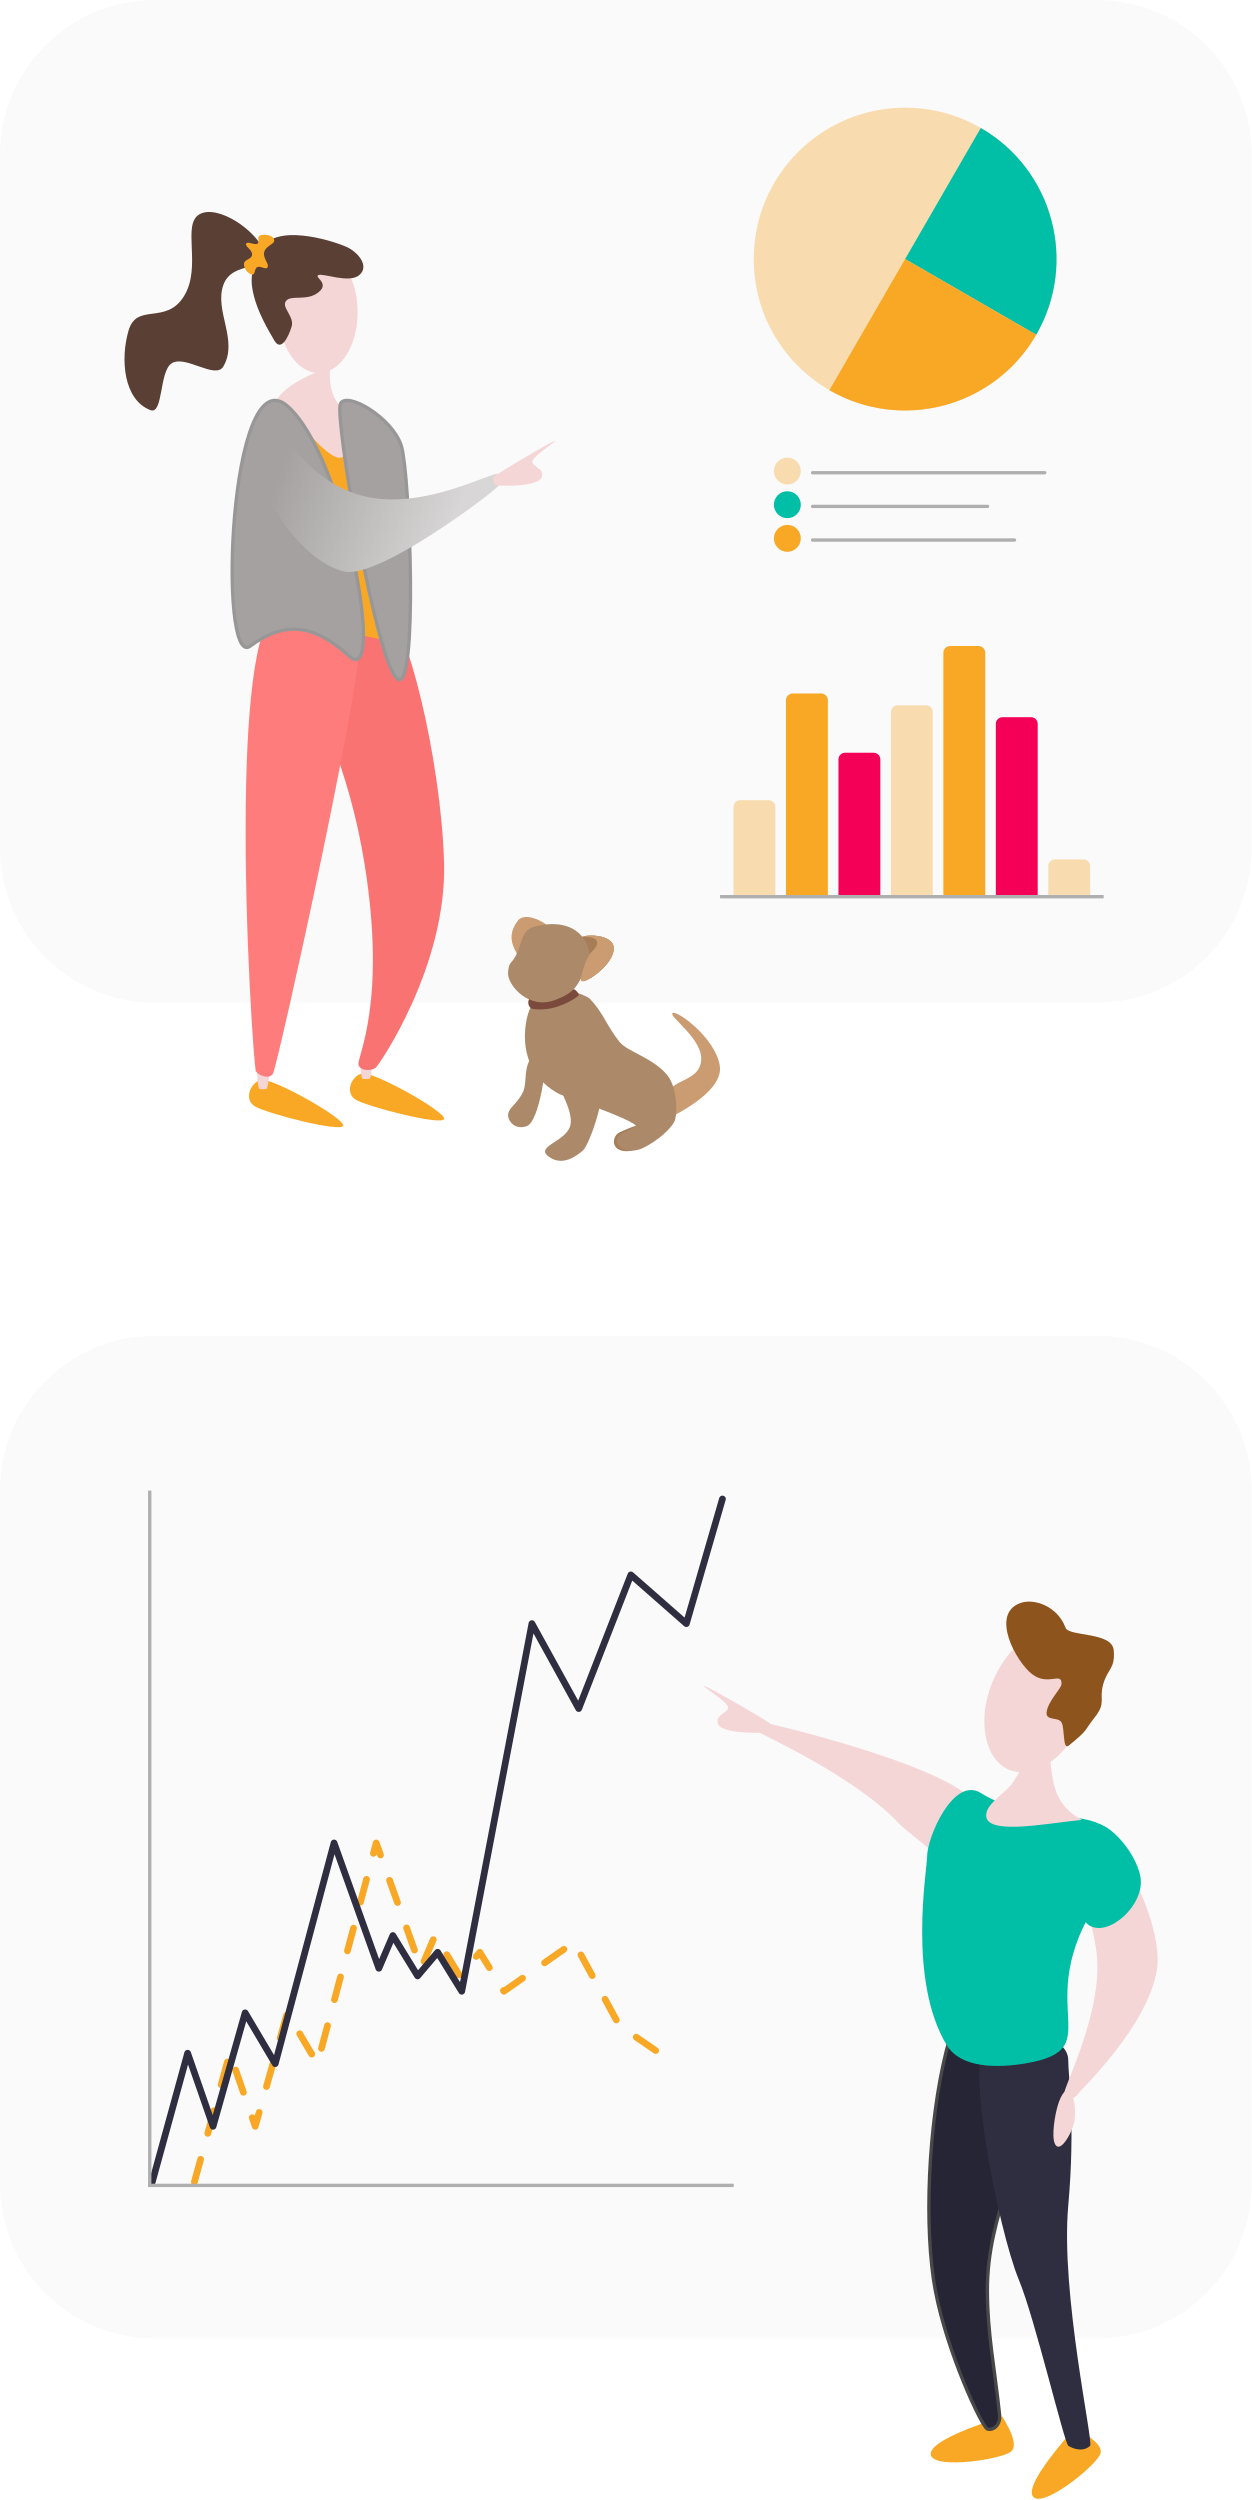
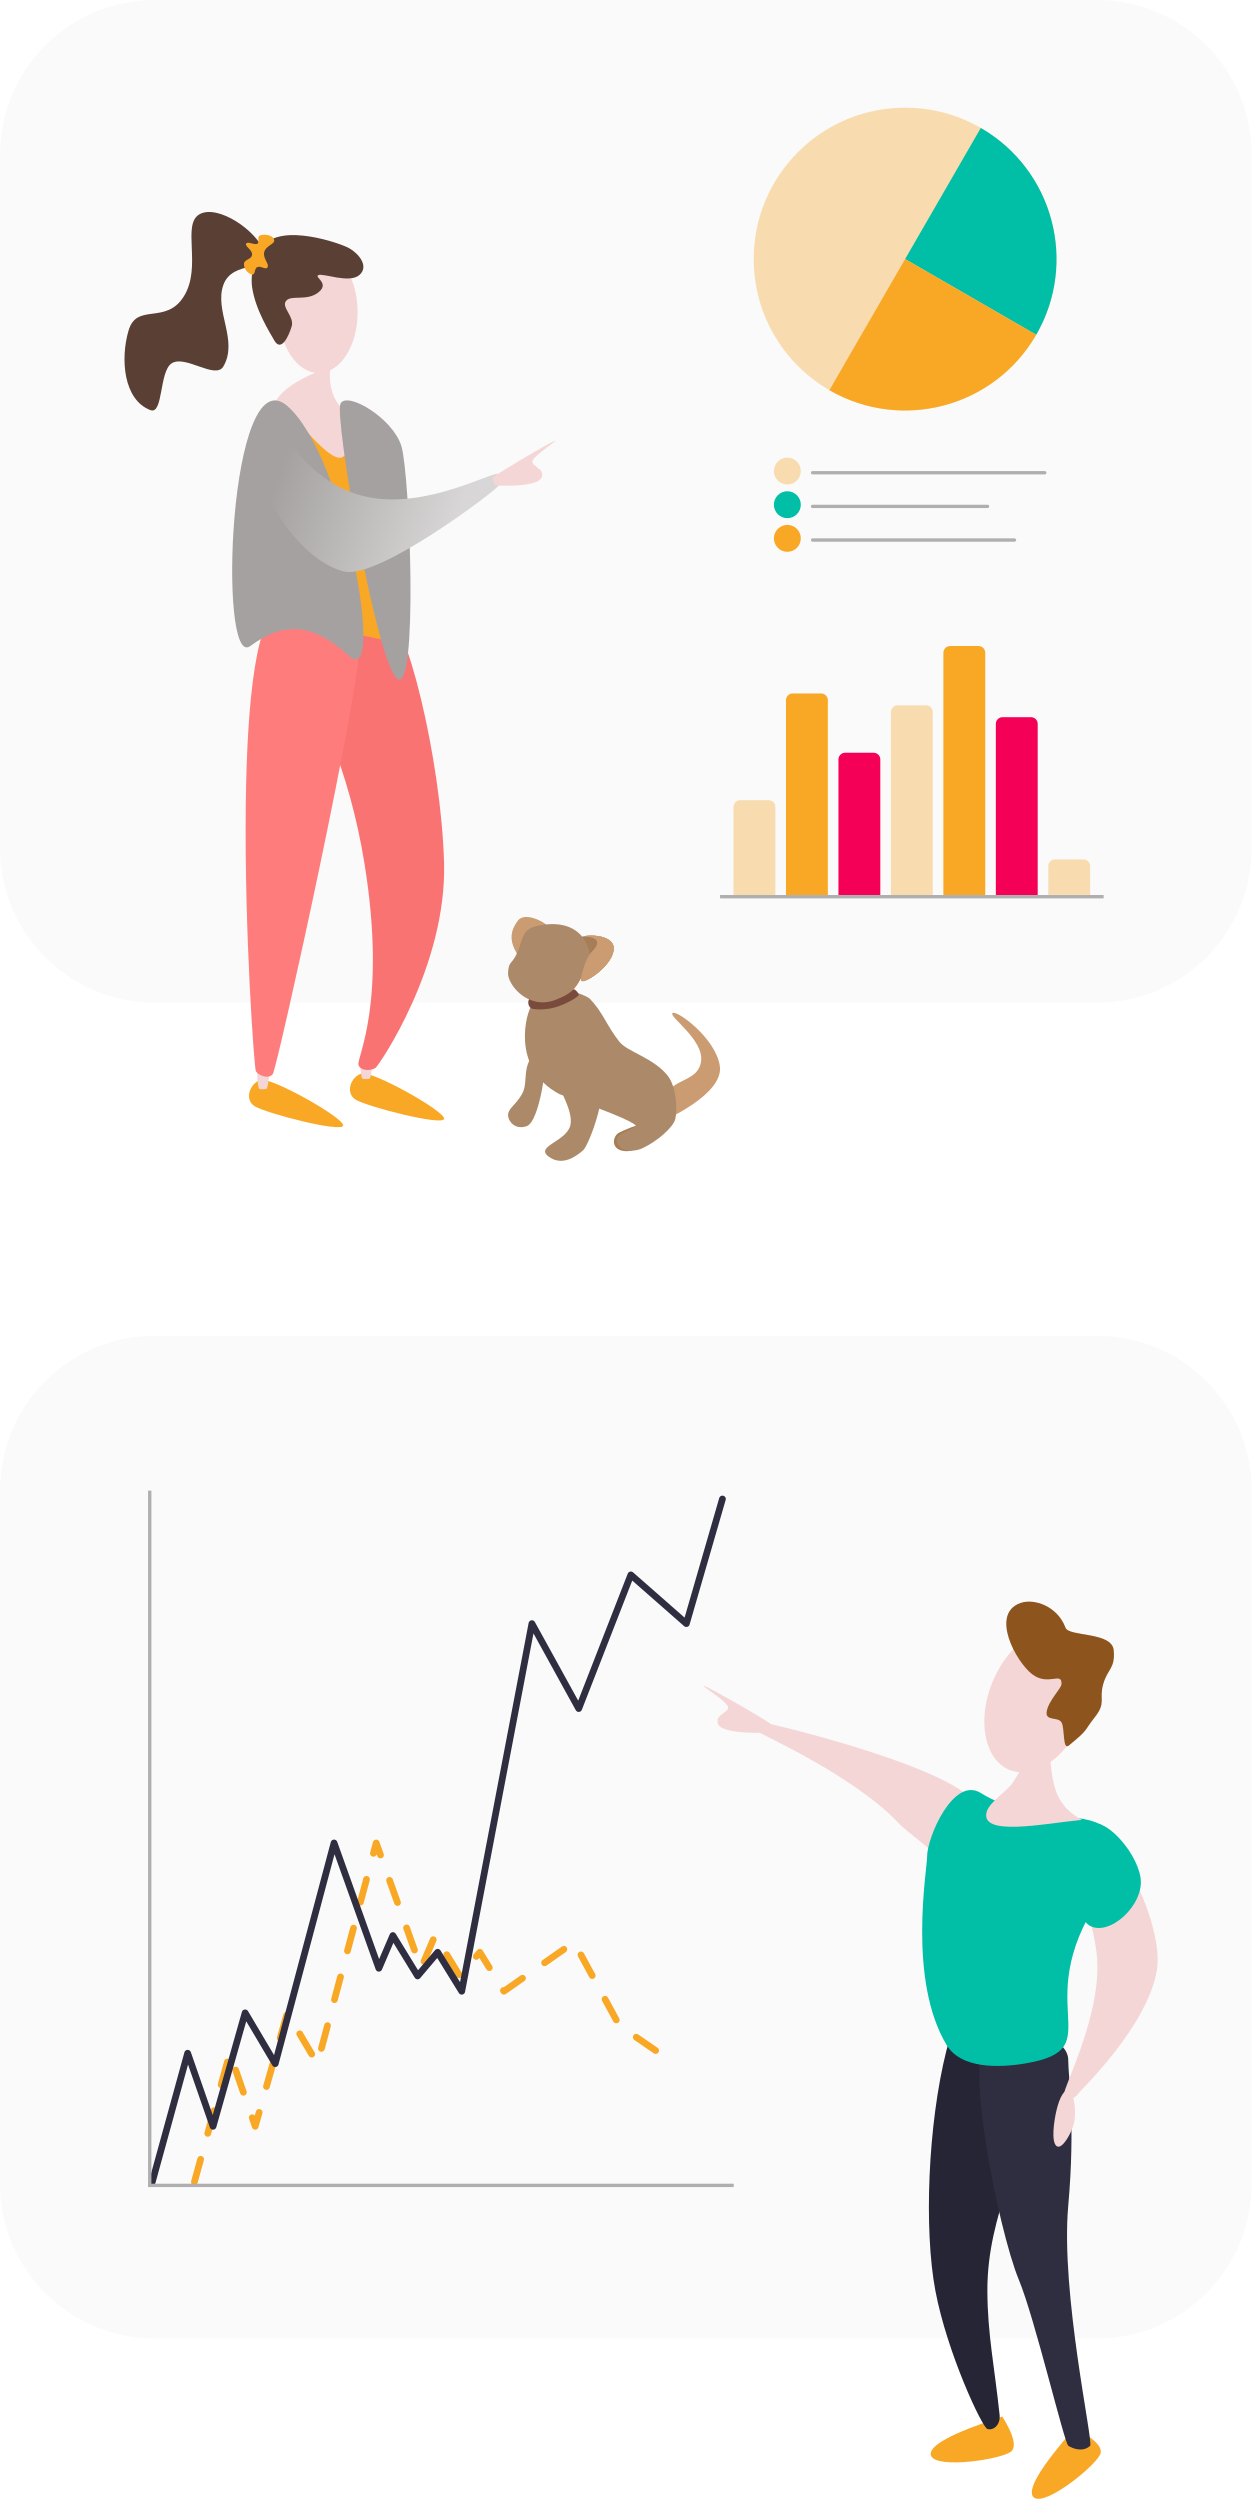
<svg xmlns="http://www.w3.org/2000/svg" width="372px" height="743px" viewBox="0 0 372 743" version="1.1">
  <defs>
    <linearGradient x1="81.82%" y1="69.576%" x2="6.938%" y2="52.723%" id="linearGradient-1">
      <stop stop-color="#D8D6D6" offset="0%" />
      <stop stop-color="#A5A1A1" offset="100%" />
    </linearGradient>
  </defs>
  <g id="Page-1" stroke="none" stroke-width="1" fill="none" fill-rule="evenodd">
    <g id="iPhone-12" transform="translate(-9, -13)">
      <g id="Group-5" transform="translate(9, 13)">
        <g id="Group-4">
          <rect id="Rectangle" fill="#FAFAFA" fill-rule="nonzero" transform="translate(186, 149) rotate(-90) translate(-186, -149) " x="37" y="-37" width="298" height="372" rx="46" />
          <g id="Group-8" transform="translate(214, 32)">
            <path d="M21.593,174.095 L30.036,174.095 C31.14,174.095 32.036,174.991 32.036,176.095 L32.036,234 L32.036,234 L19.593,234 L19.593,176.095 C19.593,174.991 20.488,174.095 21.593,174.095 Z" id="Rectangle" fill="#F9A826" fill-rule="nonzero" />
            <path d="M37.186,191.714 L45.629,191.714 C46.733,191.714 47.629,192.61 47.629,193.714 L47.629,234 L47.629,234 L35.186,234 L35.186,193.714 C35.186,192.61 36.081,191.714 37.186,191.714 Z" id="Rectangle-Copy" fill="#F50057" fill-rule="nonzero" />
            <path d="M52.779,177.619 L61.221,177.619 C62.326,177.619 63.221,178.514 63.221,179.619 L63.221,234 L63.221,234 L50.779,234 L50.779,179.619 C50.779,178.514 51.674,177.619 52.779,177.619 Z" id="Rectangle-Copy-2" fill="#F8DCAF" fill-rule="nonzero" />
            <path d="M6,205.81 L14.443,205.81 C15.547,205.81 16.443,206.705 16.443,207.81 L16.443,234 L16.443,234 L4,234 L4,207.81 C4,206.705 4.895,205.81 6,205.81 Z" id="Rectangle-Copy-6" fill="#F8DCAF" fill-rule="nonzero" />
            <path d="M68.371,160 L76.814,160 C77.919,160 78.814,160.895 78.814,162 L78.814,234 L78.814,234 L66.371,234 L66.371,162 C66.371,160.895 67.267,160 68.371,160 Z" id="Rectangle-Copy-5" fill="#F9A826" fill-rule="nonzero" />
            <path d="M83.964,181.143 L92.407,181.143 C93.512,181.143 94.407,182.038 94.407,183.143 L94.407,234 L94.407,234 L81.964,234 L81.964,183.143 C81.964,182.038 82.86,181.143 83.964,181.143 Z" id="Rectangle-Copy-4" fill="#F50057" fill-rule="nonzero" />
            <path d="M99.557,223.411 L108,223.411 C109.105,223.411 110,224.306 110,225.411 L110,233.982 L110,233.982 L97.557,233.982 L97.557,225.411 C97.557,224.306 98.453,223.411 99.557,223.411 Z" id="Rectangle-Copy-3" fill="#F8DCAF" fill-rule="nonzero" />
            <polygon id="Line-Copy-Copy" fill="#AFAFAF" fill-rule="nonzero" points="114 235 0 235 0 234 114 234" />
            <circle id="Oval" fill="#F8DCAF" fill-rule="nonzero" cx="20" cy="108" r="4" />
            <path d="M96.488,108 C96.771,108 97,108.224 97,108.5 C97,108.768 96.783,108.987 96.512,108.999 L96.488,109 L27.512,109 C27.229,109 27,108.776 27,108.5 C27,108.232 27.217,108.013 27.488,108.001 L27.512,108 L96.488,108 Z" id="Line-4" fill="#AFAFAF" fill-rule="nonzero" />
            <circle id="Oval-Copy-4" fill="#00BFA6" fill-rule="nonzero" cx="20" cy="118" r="4" />
            <path d="M79.489,118 C79.771,118 80,118.224 80,118.5 C80,118.768 79.784,118.987 79.513,118.999 L79.489,119 L27.511,119 C27.229,119 27,118.776 27,118.5 C27,118.232 27.216,118.013 27.487,118.001 L27.511,118 L79.489,118 Z" id="Line-4-Copy" fill="#AFAFAF" fill-rule="nonzero" />
            <circle id="Oval-Copy-6" fill="#F9A826" fill-rule="nonzero" cx="20" cy="128" r="4" />
            <path d="M87.481,128 C87.767,128 88,128.224 88,128.5 C88,128.768 87.781,128.987 87.505,128.999 L87.481,129 L27.519,129 C27.233,129 27,128.776 27,128.5 C27,128.232 27.219,128.013 27.495,128.001 L27.519,128 L87.481,128 Z" id="Line-4-Copy-2" fill="#AFAFAF" fill-rule="nonzero" />
            <g id="Group-5-Copy-2" transform="translate(10, 0)">
              <circle id="Oval-Copy-21" fill="#F8DCAF" cx="44.996" cy="44.996" r="44.996" />
              <path d="M83.964,67.494 C96.39,45.973 89.016,18.454 67.494,6.028 C52.496,32.007 44.996,44.996 44.996,44.996" id="Oval-Copy-20" fill="#00BFA6" />
              <path d="M22.498,83.964 C44.019,96.39 71.539,89.016 83.964,67.494 C57.986,52.496 44.996,44.996 44.996,44.996" id="Oval-Copy-19" fill="#F9A826" />
            </g>
          </g>
        </g>
        <g id="Group-3" transform="translate(0, 397)">
          <rect id="Rectangle-Copy" fill="#FAFAFA" fill-rule="nonzero" transform="translate(186, 149) rotate(-90) translate(-186, -149) " x="37" y="-37" width="298" height="372" rx="46" />
          <g id="Group-9" transform="translate(44, 46)">
            <path d="M13.769,205.5 L24.299,167.218 L31.849,188.945 L41.385,155.216 L50.326,170.322 L67.809,104.724 L81.12,141.972 L85.292,132.246 L92.643,144.248 L98.604,137.213 L105.756,148.801 L126.611,134.214 L140.068,159 L156.068,170" id="Path-49" stroke="#F9A826" stroke-width="2" stroke-linecap="round" stroke-linejoin="round" stroke-dasharray="7,8" />
            <polyline id="Path-49-Copy" stroke="#2F2E41" stroke-width="2" stroke-linecap="round" stroke-linejoin="round" points="1.239 205.5 11.769 167.218 19.319 188.945 28.855 155.216 37.796 170.322 55.279 104.724 68.59 141.972 72.763 132.246 80.114 144.248 86.074 137.213 93.226 148.801 114.087 39.541 127.994 64.786 143.491 25.056 159.981 39.541 170.71 2.5" />
            <polygon id="Line-Copy-Copy-2" fill="#AFAFAF" fill-rule="nonzero" points="174.068 207 0.068 207 0.068 206 174.068 206" />
            <polygon id="Line-Copy-Copy-3" fill="#AFAFAF" fill-rule="nonzero" points="1 206.988 1.13686838e-13 207 1.13686838e-13 0.012 1 0" />
          </g>
        </g>
        <g id="Group-6" transform="translate(37, 63)" fill-rule="nonzero">
          <g id="Group" transform="translate(-0, 0)">
            <path d="M40.462,257.955 C37.335,258.878 35.479,263.68 38.634,265.743 C41.79,267.806 64.482,273.696 64.991,271.528 C65.5,269.36 43.59,257.031 40.462,257.955 Z" id="Path-73" fill="#F9A826" />
            <path d="M39.377,255 L43.182,255 C42.81,258.693 42.47,260.571 42.161,260.632 C41.697,260.725 40.676,260.817 40.119,260.632 C39.748,260.509 39.5,258.632 39.377,255 Z" id="Path-74" fill="#F5D6D6" />
            <path d="M70.462,256.039 C67.335,256.956 65.479,261.729 68.634,263.78 C71.79,265.831 94.482,271.686 94.991,269.531 C95.5,267.375 73.59,255.121 70.462,256.039 Z" id="Path-73-Copy" fill="#F9A826" />
            <path d="M70.026,252 L73.831,252 C73.46,255.671 73.12,257.538 72.81,257.599 C72.346,257.691 71.325,257.782 70.769,257.599 C70.397,257.476 70.15,255.61 70.026,252 Z" id="Path-74-Copy" fill="#F5D6D6" />
            <g id="pantaloni" transform="translate(42, 119)" fill="#FA7373">
              <path d="M-7.33189887e-14,1.482 C19.286,0.494 31.018,1.05332653e-14 35.194,1.05332653e-14 C41.459,1.05332653e-14 52.157,43.873 52.976,74.492 C53.794,105.11 33.72,134.53 32.615,135.364 C31.509,136.198 28.284,136.476 27.547,134.53 C26.81,132.584 36.143,116.663 29.298,74.492 C24.961,47.772 15.195,23.436 -7.33189887e-14,1.482 Z" id="Path-58" />
            </g>
            <path d="M47.437,117.336 C57.189,117.336 68.288,114.362 69.94,126.109 C71.407,136.529 45.341,254.659 44.066,256.229 C42.79,257.799 39.966,256.691 39.055,255.398 C38.557,254.692 35.618,213.641 36.042,176.489 C36.394,145.561 39.076,117.336 47.437,117.336 Z" id="Path-58-Copy" fill="#FF7C7C" />
            <path d="M61.183,46 C48.355,50.594 42.71,55.776 44.247,61.547 C45.783,67.317 52.131,72.468 63.289,77 L74,64.991 C70.926,63.654 67.875,61.513 64.845,58.568 C61.816,55.622 60.595,51.433 61.183,46 Z" id="collo" fill="#F5D6D6" />
            <path d="M48,58 C56.088,68.04 61.389,73.06 63.903,73.06 C66.416,73.06 68.377,68.04 69.786,58 L81,128 L50.942,121.772 L48,58 Z" id="maglia" fill="#F9A826" />
-             <path d="M48.407,57.665 C31.017,42.496 27.657,136.17 37.349,129.027 C47.041,121.884 55.77,121.884 66.768,131.996 C77.766,142.109 65.798,72.833 48.407,57.665 Z" id="Path-56" stroke="#979797" fill="#A6A1A1" />
-             <path d="M81.073,138.751 C74.824,133.974 62.305,60.775 64.191,56.969 C66.078,53.163 79.752,61.239 82.299,69.593 C84.845,77.948 87.321,143.529 81.073,138.751 Z" id="Path-57" stroke="#979797" fill="#A5A1A1" />
+             <path d="M48.407,57.665 C31.017,42.496 27.657,136.17 37.349,129.027 C47.041,121.884 55.77,121.884 66.768,131.996 C77.766,142.109 65.798,72.833 48.407,57.665 Z" id="Path-56" fill="#A6A1A1" />
+             <path d="M81.073,138.751 C74.824,133.974 62.305,60.775 64.191,56.969 C66.078,53.163 79.752,61.239 82.299,69.593 C84.845,77.948 87.321,143.529 81.073,138.751 Z" id="Path-57" fill="#A5A1A1" />
            <path d="M41.97,61.201 C37.336,59.527 37.625,68.735 38.566,72.614 C43.404,92.567 56.324,104.807 65.344,106.854 C75.695,109.202 110.711,82.543 111.171,81.337 C111.631,80.13 111.631,79.759 111.171,77.996 C110.711,76.233 89.92,88.72 71.694,84.584 C53.467,80.449 46.605,62.876 41.97,61.201 Z" id="Path-55" fill="url(#linearGradient-1)" />
            <path d="M109.515,78.924 C109.515,78.46 125.973,68.687 127.735,68.068 C129.498,67.448 121.91,72.139 121.294,73.913 C120.677,75.688 125.067,76.048 123.962,78.924 C122.858,81.8 110.895,81.522 110.251,81.151 C109.607,80.78 109.515,79.388 109.515,78.924 Z" id="Path-64" fill="#F5D6D6" />
            <ellipse id="Oval" fill="#F5D6D6" transform="translate(57.50687, 29.50884) rotate(-1) translate(-57.50687, -29.50884) " cx="57.507" cy="29.509" rx="11.783" ry="18.345" />
            <path d="M66.827,10.798 C69.677,12.425 72.757,16.181 69.793,18.751 C66.829,21.321 59.108,18.137 57.653,18.751 C56.197,19.365 61.12,21.108 57.653,23.871 C54.185,26.634 49.512,24.524 48.015,26.43 C46.517,28.337 50.572,31.064 49.683,34.018 C48.794,36.973 46.532,41.789 44.493,38.132 C43.3,35.993 38.826,29.036 37.913,22.225 C37.266,17.395 39.328,12.575 41.527,9.883 C46.828,3.397 63.977,9.171 66.827,10.798 Z" id="Path-61" fill="#593F34" />
            <path d="M41.527,11.895 C39.421,5.605 27.792,-2.34 22.344,0.65 C16.896,3.641 23.066,16.208 17.71,24.968 C12.354,33.727 3.694,26.805 1.214,35.207 C-1.265,43.608 -0.343,55.83 7.702,58.885 C11.561,60.35 10.275,47.432 14.003,44.989 C18.046,42.339 27.037,49.936 29.387,45.903 C33.906,38.15 26.636,29.383 29.387,21.677 C32.138,13.97 43.634,18.185 41.527,11.895 Z" id="Path-62" fill="#593F34" />
            <path d="M40.601,6.867 C42.207,6.514 44.262,7.075 44.493,8.329 C44.724,9.584 41.985,10.002 41.527,11.895 C41.069,13.788 43.016,15.344 42.547,16.374 C42.078,17.405 40.521,15.895 39.489,16.374 C38.457,16.853 38.984,18.835 37.821,18.568 C36.657,18.301 35.481,16.895 35.504,15.46 C35.526,14.026 37.754,14.197 37.913,12.717 C38.072,11.238 35.743,10.282 36.152,9.426 C36.562,8.571 38.591,9.943 39.489,9.426 C40.387,8.91 38.994,7.219 40.601,6.867 Z" id="Path-63" fill="#F9A826" />
          </g>
          <g id="cagnolino" transform="translate(112.0097, 208)">
            <path d="M47.709,55.533 C51.095,49.137 58.575,50.673 59.36,44.323 C60.146,37.972 49.671,31.108 50.857,30.085 C52.042,29.063 63.612,37.409 64.92,45.755 C66.228,54.101 48.84,61.858 46.564,62.774 C44.288,63.69 44.323,61.928 47.709,55.533 Z" id="Path-83" fill="#CB9C71" />
            <path d="M39.534,61.47 C37.495,64.652 36.777,67.571 36.282,69.3 C35.788,71.028 38.108,74.189 41.095,70.77 C44.081,67.352 41.572,58.288 39.534,61.47 Z" id="Path-84-Copy" stroke="#A67D56" fill="#A67D56" transform="translate(39.343, 66.54872) rotate(49) translate(-39.343, -66.54872) " />
            <path d="M6.002,54.367 C4.049,57.562 2.532,58.086 2.058,59.822 C1.585,61.557 3.596,65.029 7.5,63.706 C11.404,62.384 13.788,44.268 12.745,42.508 C11.702,40.747 10.787,39.84 8.565,43.747 C6.343,47.655 7.954,51.173 6.002,54.367 Z" id="Path-84" fill="#AB8969" />
            <path d="M9.089,27.731 C10.07,26.723 9.008,21.25 9.928,21.02 C11.147,20.714 24.566,24.039 26.363,25.908 C30.266,29.967 31.225,33.773 35.124,38.666 C37.476,41.617 45.303,43.424 49.45,48.731 C52.114,52.14 52.357,59.155 51.651,61.696 C51.005,64.023 46.53,68.084 41.976,70.229 C39.944,71.186 37.408,71.182 36.204,70.602 C35,70.022 33.264,68.121 35.124,66.377 C36.162,65.404 40.398,64.063 39.9,63.477 C38.819,62.206 31.289,59.113 17.31,54.199 C2.486,46.412 7.518,29.343 9.089,27.731 Z" id="Path-82" fill="#AB8969" />
            <path d="M9.242,28.832 C7.809,28.411 7.586,26.28 8.678,25.386 C8.959,25.155 11.789,25.332 14.725,24.924 C17.682,24.512 20.721,22.602 21.741,23.075 C22.103,23.243 22.99,24.125 22.99,24.713 C22.99,25.116 19.656,27.3 16.177,28.327 C13.118,29.23 9.913,29.028 9.242,28.832 Z" id="Path-86" fill="#7A4A3C" />
            <path d="M22.116,11.037 C17.917,7.251 32.036,4.907 32.983,9.927 C33.93,14.946 25.204,22.021 24.463,20.746 C23.722,19.47 26.315,14.822 22.116,11.037 Z" id="Path-79" fill="#A67D56" transform="translate(27.19661, 13.9774) rotate(6) translate(-27.19661, -13.9774) " />
            <path d="M23.654,7.749 C26.883,6.662 32.397,6.976 32.977,10.048 C33.924,15.067 25.198,22.142 24.457,20.867 C23.971,20.032 24.996,14.146 26.475,12.344 C27.955,10.541 30.054,7.291 23.654,7.749 Z" id="Path-79-Copy" fill="#CB9C71" transform="translate(28.35156, 14.0988) rotate(6) translate(-28.35156, -14.0988) " />
            <path d="M3.14,5.839 C-1.059,2.052 13.056,-0.289 14.004,4.731 C14.482,7.26 14.34,9.67 12.167,11.911 C10.025,14.12 5.856,16.184 5.488,15.551 C4.747,14.275 7.339,9.626 3.14,5.839 Z" id="Path-79-Copy-3" fill="#CB9C71" transform="translate(8.295242, 8.763978) scale(-1, 1) rotate(-25) translate(-8.295242, -8.763978) " />
            <path d="M8.886,4.829 C16.763,1.966 22.769,3.863 25.361,9.697 C26.315,11.843 26.177,14.064 25.023,16.594 C23.042,20.94 22.972,23.064 16.966,26.011 C9.375,29.736 2.493,22.864 2.345,19.36 C2.196,15.856 3.036,17.022 4.318,13.501 C5.598,9.984 4.95,6.259 8.886,4.829 Z" id="Path-77" fill="#AB8969" transform="translate(14.16012, 15.30021) rotate(6) translate(-14.16012, -15.30021) " />
            <path d="M17.009,46.645 C15.073,50.928 21.008,57.189 20.618,62.7 C20.228,68.211 9.791,69.48 13.981,72.683 C18.17,75.886 22.478,72.433 24.268,70.894 C26.059,69.356 32.67,52.048 28.79,46.645 C24.91,41.241 18.945,42.362 17.009,46.645 Z" id="Path-85" fill="#AB8969" />
            <path d="M23.654,7.749 C26.883,6.662 32.397,6.976 32.977,10.048 C33.924,15.067 25.198,22.142 24.457,20.867 C23.971,20.032 24.996,14.146 26.475,12.344 C27.955,10.541 30.054,7.291 23.654,7.749 Z" id="Path-79-Copy-2" fill="#CB9C71" transform="translate(28.35156, 14.0988) rotate(6) translate(-28.35156, -14.0988) " />
          </g>
        </g>
        <g id="Group-2" transform="translate(209.0676, 476)" fill-rule="nonzero">
          <path d="M111.987,246.303 C116.918,250.06 119.053,252.917 118.39,254.873 C117.396,257.808 99.443,267.91 96.524,264.509 C94.578,262.241 99.732,256.172 111.987,246.303 Z" id="Path-75-Copy" fill="#F9A826" transform="translate(107.3161, 255.7515) rotate(-10) translate(-107.3161, -255.7515) " />
          <path d="M85.724,239.842 C90.602,243.552 92.698,246.391 92.014,248.359 C90.988,251.312 72.957,261.642 70.084,258.265 C68.169,256.014 73.382,249.873 85.724,239.842 Z" id="Path-75-Copy-2" fill="#F9A826" transform="translate(80.91924, 249.3886) rotate(21) translate(-80.91924, -249.3886) " />
-           <path d="M72.177,133.521 C77.633,111.713 93.473,137.032 94.884,150.872 C96.296,164.711 84.304,181.252 84.38,204.831 C84.421,217.719 86.479,227.193 88.01,241.652 C88.347,244.829 86.002,246.454 84.38,245.889 C82.758,245.324 72.391,223.158 68.932,204.831 C65.473,186.505 66.721,155.329 72.177,133.521 Z" id="Path-66" stroke="#494848" fill="#262535" />
+           <path d="M72.177,133.521 C77.633,111.713 93.473,137.032 94.884,150.872 C96.296,164.711 84.304,181.252 84.38,204.831 C84.421,217.719 86.479,227.193 88.01,241.652 C88.347,244.829 86.002,246.454 84.38,245.889 C82.758,245.324 72.391,223.158 68.932,204.831 C65.473,186.505 66.721,155.329 72.177,133.521 Z" id="Path-66" fill="#262535" />
          <path d="M86.089,127.408 C96.505,125.615 108.409,129.944 108.409,136.196 C108.409,141.308 110.593,155.122 108.409,179.597 C106.088,205.604 115.988,249.921 114.919,250.9 C112.698,252.931 109.706,251.673 108.45,250.9 C107.229,250.146 98.518,213.045 93.704,201.477 C87.741,187.15 75.673,129.202 86.089,127.408 Z" id="Path-70" fill="#2F2E41" />
          <ellipse id="viso" fill="#F5D6D6" transform="translate(99.26488, 29.48939) rotate(22) translate(-99.26488, -29.48939) " cx="99.265" cy="29.489" rx="14.495" ry="22.148" />
          <path d="M94.194,0.412 C98.271,-1.043 105.238,1.343 107.611,7.76 C108.612,10.467 121.429,8.92 121.929,14.43 C122.43,19.941 120.15,19.858 118.825,24.485 C117.5,29.112 119.789,29.946 116.322,34.346 C112.856,38.746 114.72,37.73 108.612,42.757 C106.676,44.351 107.442,37.65 106.41,35.893 C105.368,34.12 101.538,35.626 102.004,32.702 C102.533,29.384 106.362,25.858 106.41,24.485 C106.54,20.704 102.473,25.222 97.699,21.585 C92.924,17.947 85.1,3.657 94.194,0.412 Z" id="capelli" fill="#8E541E" />
          <path d="M0,36.429 C0,35.943 17.807,25.707 19.713,25.059 C21.62,24.41 13.411,29.323 12.744,31.181 C12.077,33.04 16.826,33.417 15.631,36.429 C14.437,39.442 1.493,39.15 0.797,38.762 C0.1,38.373 0,36.915 0,36.429 Z" id="mano-s" fill="#F5D6D6" transform="translate(10, 32) scale(-1, 1) translate(-10, -32) " />
          <path d="M81.4,58.01 C90.505,74.102 12.51,64.999 11.64,64.444 C10.756,63.88 12.302,62.204 12.743,61.414 C12.862,61.202 44.193,58.865 61.025,50.144 C63.177,49.029 73.709,45.95 75.291,44.618 C77.936,42.391 76.138,48.711 81.4,58.01 Z" id="Path-71" fill="#F5D6D6" transform="translate(46.75555, 55.83886) scale(-1, 1) rotate(160) translate(-46.75555, -55.83886) " />
          <path d="M108.83,145.49 C107.366,144.385 105.809,147.447 104.948,151.071 C104.086,154.695 103.337,160.599 104.948,161.815 C106.558,163.03 109.409,157.986 110.124,154.978 C110.839,151.97 110.294,146.595 108.83,145.49 Z" id="mano-d" fill="#F5D6D6" />
          <path d="M115.593,73.442 C121.93,64.977 136.881,95.98 134.804,109.229 C132.15,126.148 112.156,145.091 111.434,146.17 C110.146,148.094 108.364,148.094 107.275,146.17 C106.629,145.029 118.312,123.013 116.979,105.862 C116.063,94.077 109.255,81.908 115.593,73.442 Z" id="Path-72" fill="#F5D6D6" />
          <path d="M68.948,109.225 C94.434,74.246 66.581,61.222 93.447,56.728 C101.373,55.402 112.521,55.202 116.72,62.202 C128.396,81.669 122.523,114.279 122.523,118.343 C122.523,123.868 114.762,142.135 106.613,137.146 C104.446,135.82 102.496,134.796 100.944,134.383 C98.8,133.814 112.731,127.611 95.413,127.611 C87.345,127.611 81.619,130.434 76.01,129.393 C65.901,127.517 61.008,120.122 68.948,109.225 Z" id="Path-76" fill="#00BFA6" transform="translate(94.5, 97) rotate(180) translate(-94.5, -97) " />
          <path d="M102.683,38 C97.971,44.441 94.375,49.726 91.896,53.854 C90.63,55.961 85.046,59.468 84.185,62.446 C82,70 101.525,65.933 111.966,64.924 C114,65 107.45,63.62 104.788,56.407 C103.509,52.939 102.807,46.803 102.683,38 Z" id="collo" fill="#F5D6D6" />
          <path d="M114.668,66.713 C110.861,70.294 108.801,92.64 114.668,96.234 C120.536,99.827 131.237,90.065 129.883,81.925 C128.529,73.785 118.476,63.133 114.668,66.713 Z" id="Path-78" fill="#00BFA6" />
        </g>
      </g>
    </g>
  </g>
</svg>
